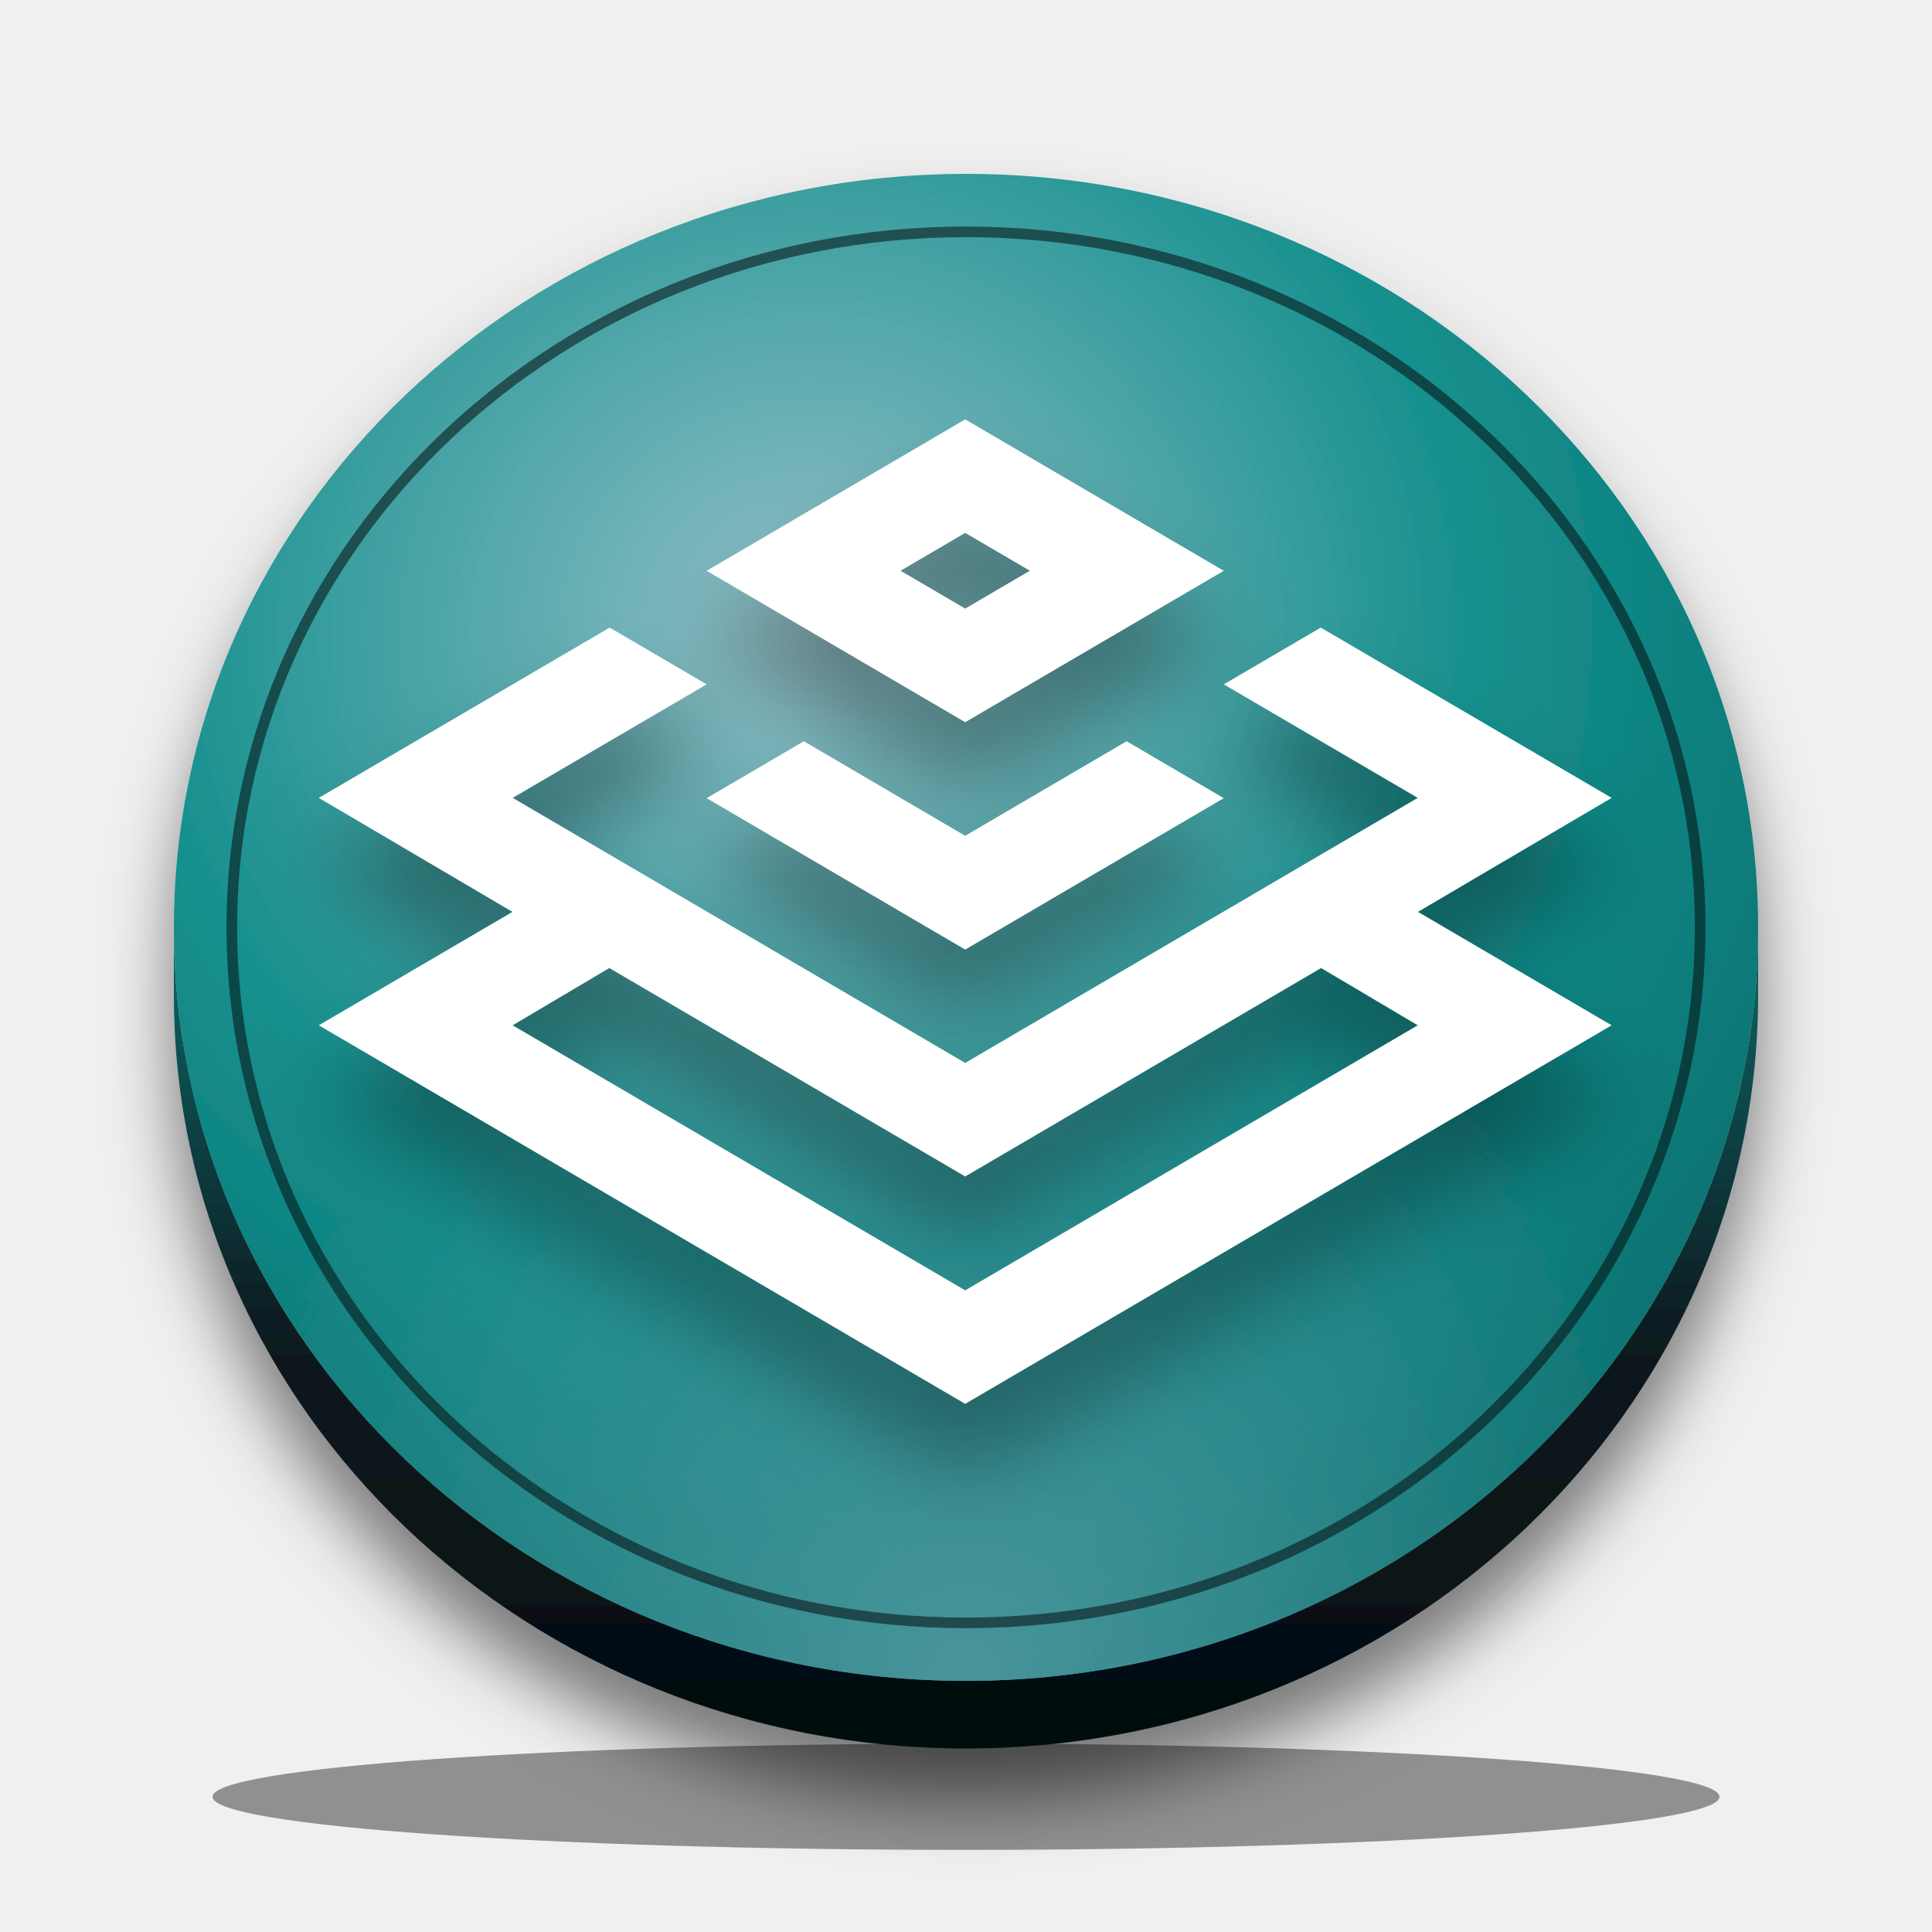
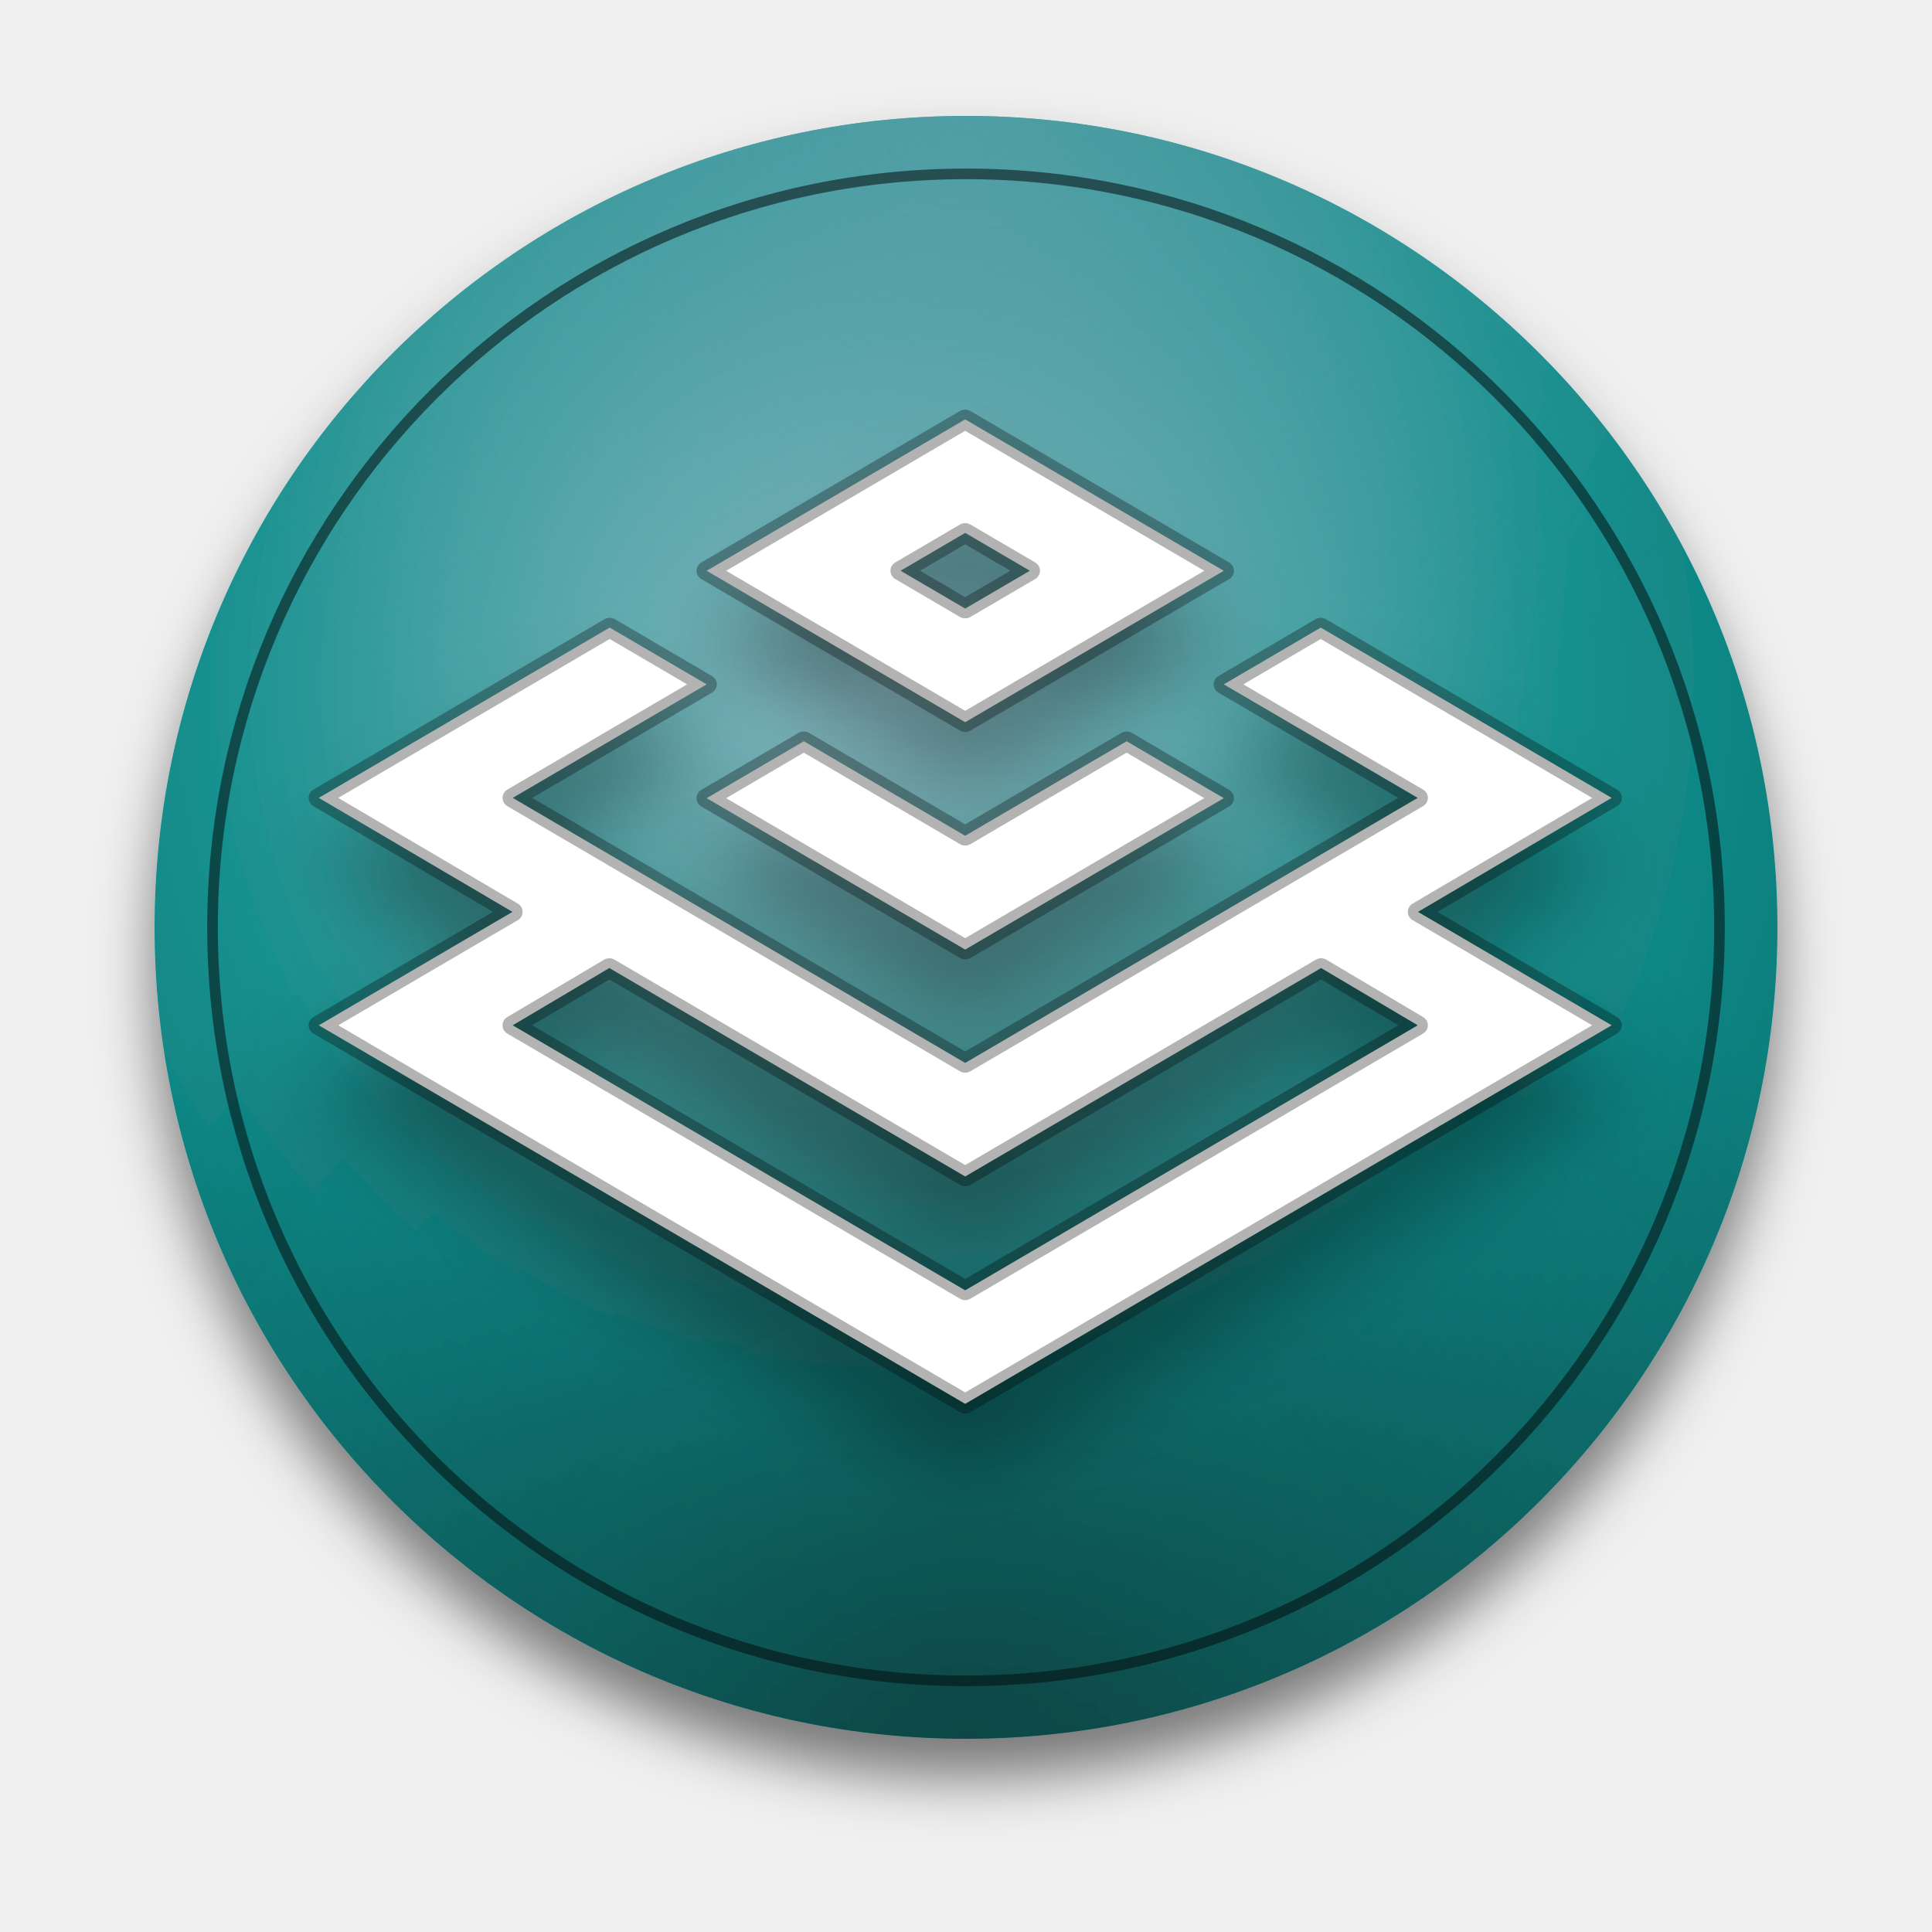
<svg xmlns="http://www.w3.org/2000/svg" viewBox="0 0 200 200" width="200" height="200">
  <defs>
-     <radialGradient id="s1b-face" cx="0.4" cy="0.3" r="0.95">
+     <radialGradient id="s1b-face" cx="0.45" cy="0.35" r="0.95">
      <stop offset="0" stop-color="#93C0C8" />
      <stop offset="0.45" stop-color="#148F8D" />
      <stop offset="0.85" stop-color="#066867" />
      <stop offset="1" stop-color="#0A1A1F" />
    </radialGradient>
-     <linearGradient id="s1b-side" x1="0.5" y1="0" x2="0.5" y2="1">
-       <stop offset="0" stop-color="#066867" />
-       <stop offset="0.5" stop-color="#0A1A1F" />
-       <stop offset="1" stop-color="#050D0F" />
-     </linearGradient>
    <radialGradient id="s1b-rim" cx="0.5" cy="0" r="0.5">
      <stop offset="0" stop-color="#5DA0A8" stop-opacity="0.75" />
      <stop offset="1" stop-color="#5DA0A8" stop-opacity="0" />
    </radialGradient>
+     <radialGradient id="s1b-shadow" cx="0.5" cy="1" r="0.64">
+       <stop offset="0" stop-color="#020606" stop-opacity="0.44" />
+       <stop offset="1" stop-color="#020606" stop-opacity="0" />
+     </radialGradient>
    <filter id="s1b-drop" x="-25%" y="-25%" width="150%" height="150%">
-       <feGaussianBlur in="SourceAlpha" stdDeviation="3.5" />
-       <feOffset dy="5" />
+       <feGaussianBlur in="SourceAlpha" stdDeviation="3" />
+       <feOffset dy="4" />
      <feComponentTransfer>
        <feFuncA type="linear" slope="0.5" />
      </feComponentTransfer>
      <feMerge>
        <feMergeNode />
        <feMergeNode in="SourceGraphic" />
      </feMerge>
    </filter>
    <filter id="s1b-mark-shadow" x="-30%" y="-30%" width="160%" height="160%">
      <feGaussianBlur stdDeviation="0.9" result="b" />
      <feOffset in="b" dx="0" dy="1.4" />
    </filter>
  </defs>
-   <ellipse cx="100" cy="186" rx="78" ry="5.5" fill="#000000" opacity="0.4" />
  <g filter="url(#s1b-drop)">
-     <path d="M 18 96 A 82 78 0 0 0 182 96 L 182 103 A 82 78 0 0 1 18 103 Z" fill="url(#s1b-side)" />
-     <g stroke="#050D0F" stroke-opacity="0.85" stroke-width="1.4" stroke-linecap="round">
-       <line x1="22" y1="108" x2="22" y2="117" />
-       <line x1="30" y1="116" x2="30" y2="125" />
-       <line x1="40" y1="123" x2="40" y2="132" />
-       <line x1="50" y1="129" x2="50" y2="138" />
-       <line x1="60" y1="133" x2="60" y2="142" />
-       <line x1="70" y1="136" x2="70" y2="145" />
-       <line x1="80" y1="138" x2="80" y2="147" />
-       <line x1="90" y1="139" x2="90" y2="148" />
-       <line x1="100" y1="139" x2="100" y2="148" />
-       <line x1="110" y1="139" x2="110" y2="148" />
-       <line x1="120" y1="138" x2="120" y2="147" />
-       <line x1="130" y1="136" x2="130" y2="145" />
-       <line x1="140" y1="133" x2="140" y2="142" />
-       <line x1="150" y1="129" x2="150" y2="138" />
-       <line x1="160" y1="123" x2="160" y2="132" />
-       <line x1="170" y1="116" x2="170" y2="125" />
-       <line x1="178" y1="108" x2="178" y2="117" />
-     </g>
-     <ellipse cx="100" cy="96" rx="82" ry="78" fill="url(#s1b-face)" />
-     <ellipse cx="100" cy="96" rx="82" ry="78" fill="url(#s1b-rim)" transform="rotate(180 100 96)" />
+     <ellipse cx="100" cy="96" rx="84" ry="84" fill="url(#s1b-face)" />
+     <ellipse cx="100" cy="96" rx="84" ry="84" fill="url(#s1b-rim)" />
+     <ellipse cx="100" cy="96" rx="84" ry="84" fill="url(#s1b-shadow)" />
  </g>
-   <ellipse cx="100" cy="96" rx="76" ry="72" fill="none" stroke="#050D0F" stroke-width="1.1" stroke-opacity="0.55" />
+   <ellipse cx="100" cy="96" rx="78" ry="78" fill="none" stroke="#050D0F" stroke-width="1.1" stroke-opacity="0.55" />
  <g transform="translate(33 30) scale(5.25 5.05)">
    <path fill="#000000" fill-opacity="0.35" filter="url(#s1b-mark-shadow)" d="M25.493 10.415L21.674 12.752L25.493 15.077L12.746 22.837L0 15.077L3.819 12.752L0 10.415L5.736 6.924L7.648 8.088L3.824 10.415L12.746 15.848L21.669 10.415L17.845 8.088L19.757 6.924L25.493 10.415ZM12.746 18.176L5.729 13.903L3.823 15.077L12.746 20.51L21.669 15.077L19.764 13.903L12.746 18.176ZM17.845 10.421L12.746 13.525L7.648 10.421L9.564 9.254L12.746 11.192L15.929 9.254L17.845 10.421ZM17.845 5.76L12.746 8.864L7.648 5.76L12.746 2.656L17.845 5.76ZM11.472 5.759L12.746 6.535L14.021 5.759L12.746 4.983L11.472 5.759Z" />
-     <path fill="#FFFFFF" d="M25.493 10.415L21.674 12.752L25.493 15.077L12.746 22.837L0 15.077L3.819 12.752L0 10.415L5.736 6.924L7.648 8.088L3.824 10.415L12.746 15.848L21.669 10.415L17.845 8.088L19.757 6.924L25.493 10.415ZM12.746 18.176L5.729 13.903L3.823 15.077L12.746 20.51L21.669 15.077L19.764 13.903L12.746 18.176ZM17.845 10.421L12.746 13.525L7.648 10.421L9.564 9.254L12.746 11.192L15.929 9.254L17.845 10.421ZM17.845 5.76L12.746 8.864L7.648 5.76L12.746 2.656L17.845 5.76ZM11.472 5.759L12.746 6.535L14.021 5.759L12.746 4.983L11.472 5.759Z" />
+     <path fill="#FFFFFF" stroke="#000000" stroke-opacity="0.3" stroke-width="0.4" stroke-linejoin="round" d="M25.493 10.415L21.674 12.752L25.493 15.077L12.746 22.837L0 15.077L3.819 12.752L0 10.415L5.736 6.924L7.648 8.088L3.824 10.415L12.746 15.848L21.669 10.415L17.845 8.088L19.757 6.924L25.493 10.415ZM12.746 18.176L5.729 13.903L3.823 15.077L12.746 20.51L21.669 15.077L19.764 13.903L12.746 18.176ZM17.845 10.421L12.746 13.525L7.648 10.421L9.564 9.254L12.746 11.192L15.929 9.254L17.845 10.421ZM17.845 5.76L12.746 8.864L7.648 5.76L12.746 2.656L17.845 5.76ZM11.472 5.759L12.746 6.535L14.021 5.759L12.746 4.983L11.472 5.759Z" />
  </g>
</svg>
